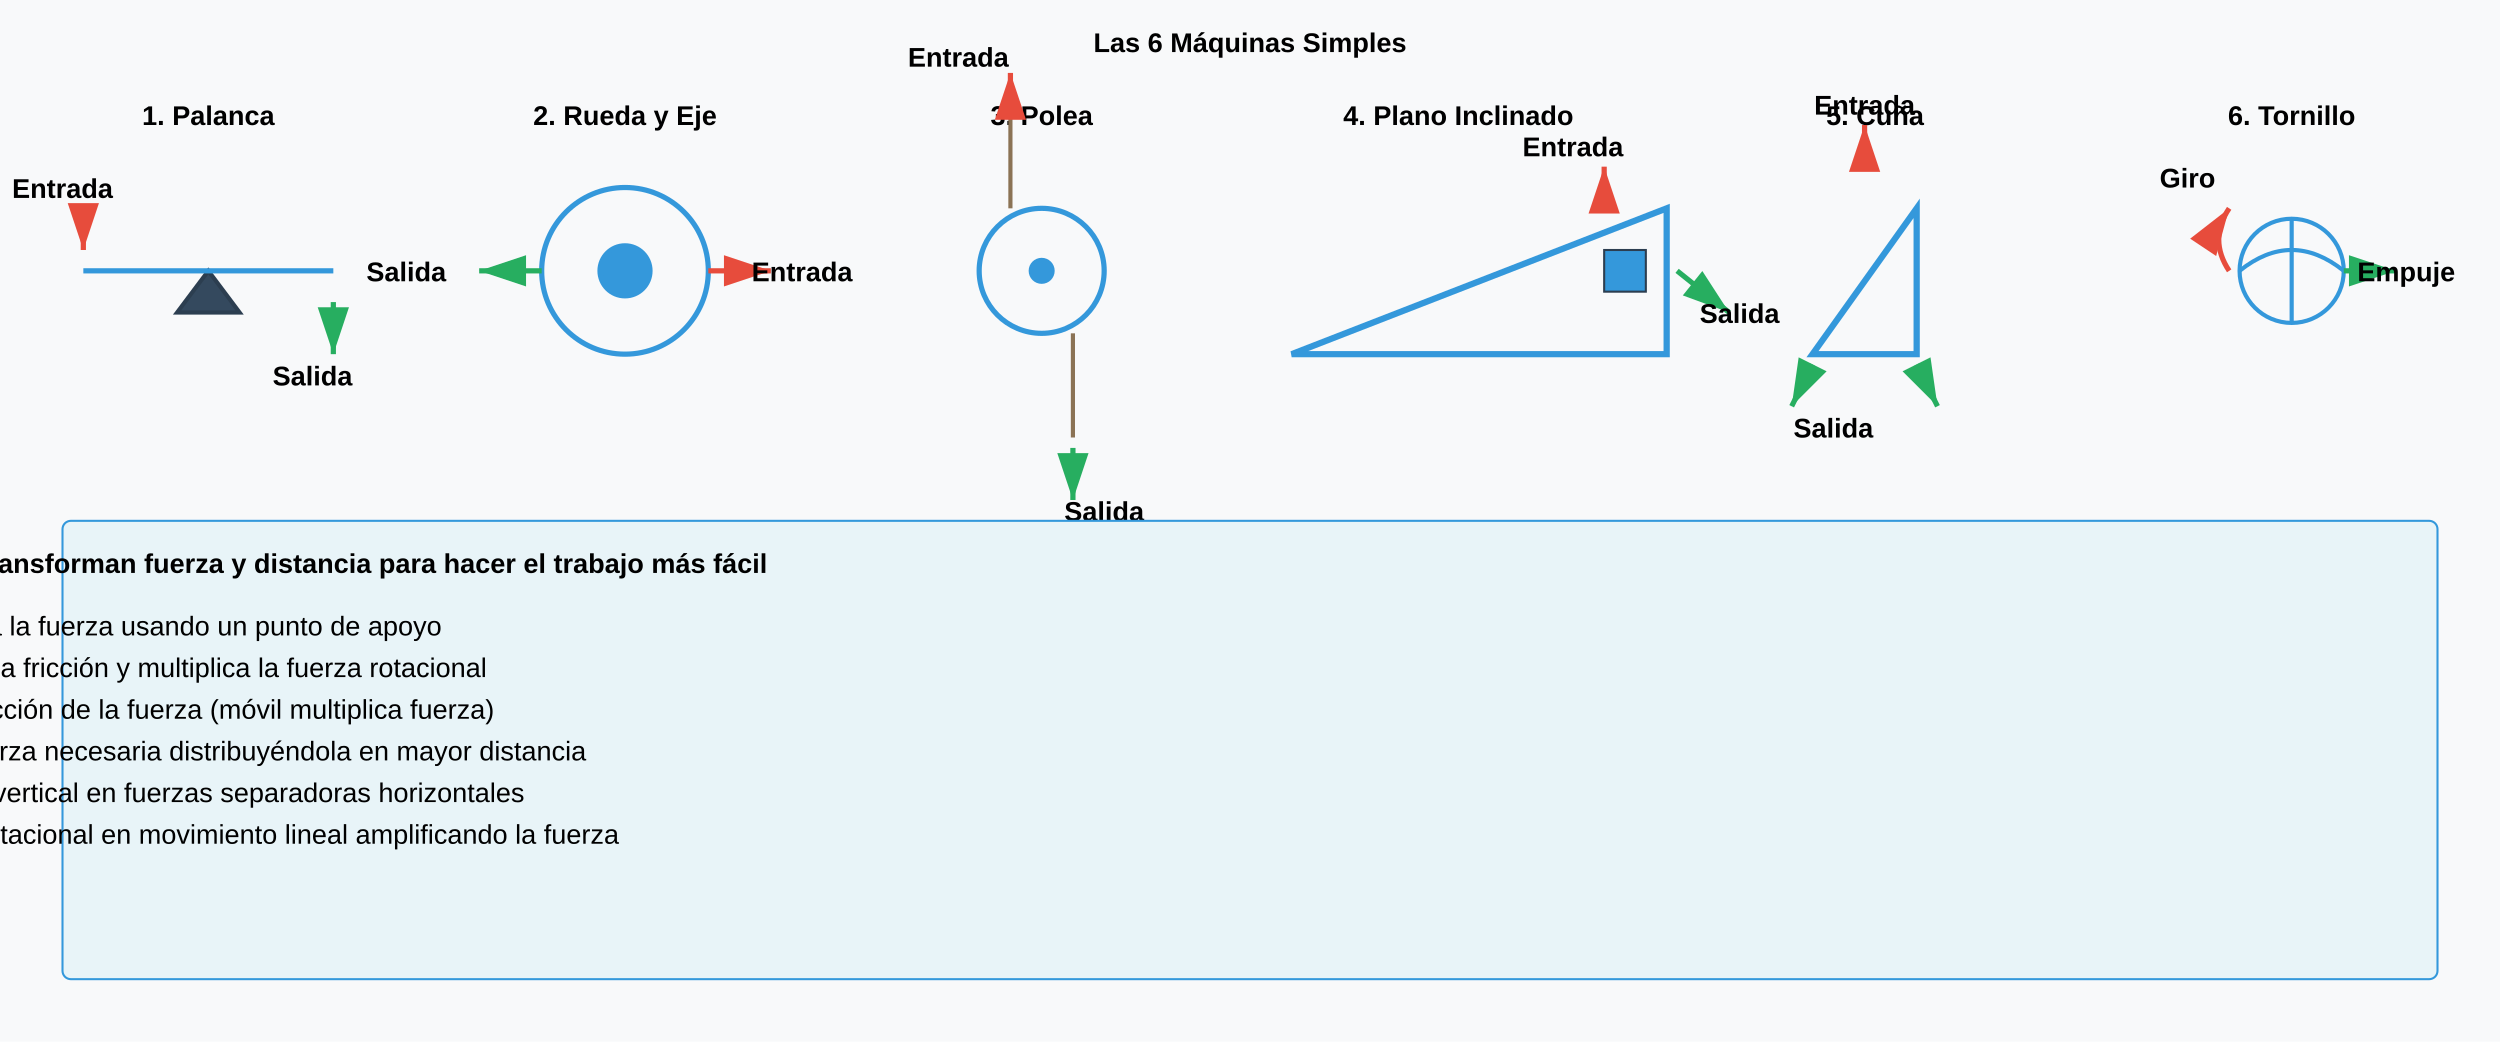
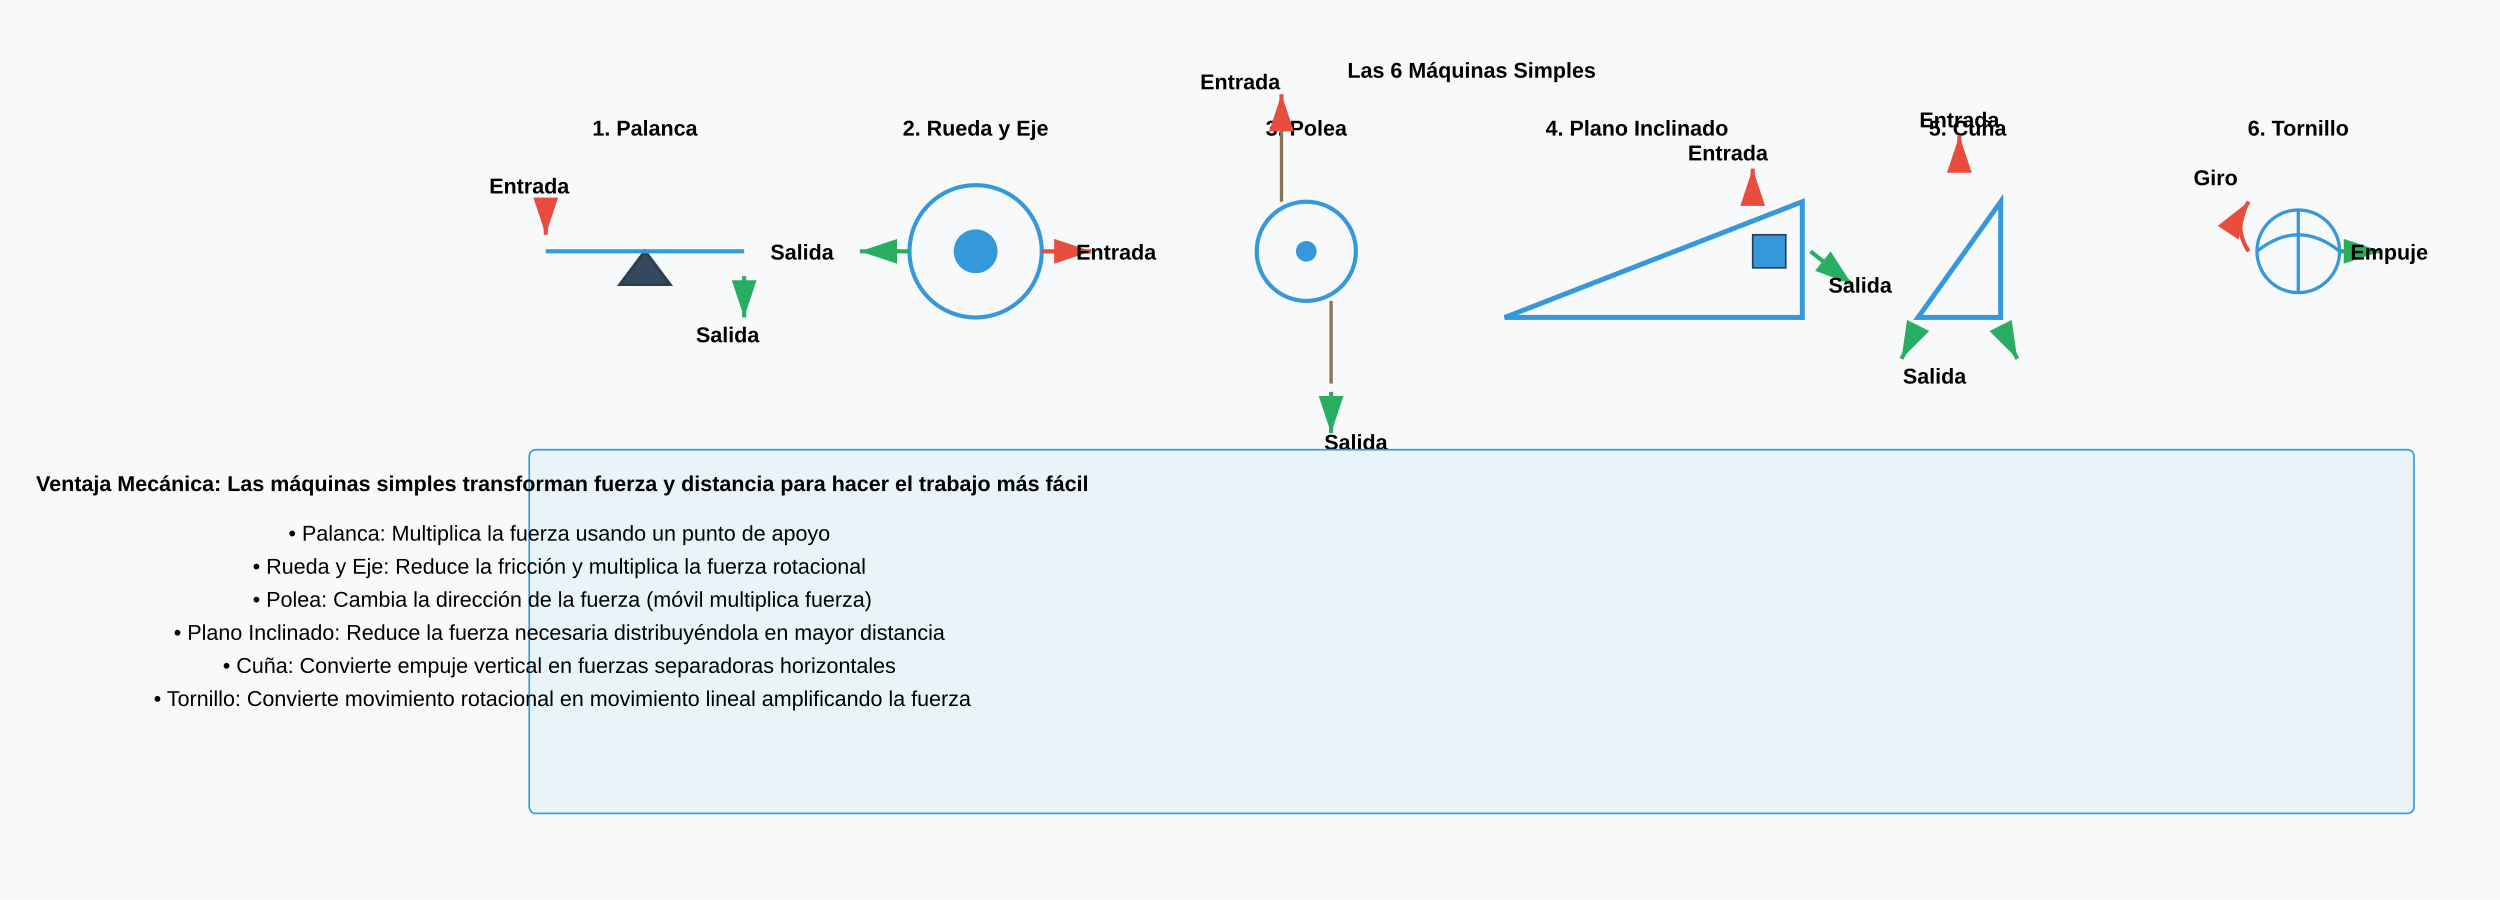
- <svg xmlns="http://www.w3.org/2000/svg" viewBox="0 0 1200 500">
+ <svg xmlns="http://www.w3.org/2000/svg" viewBox="-290.1 -22 1512.1 544">
  <defs>
    <style>
      .machine-title { font-family: Arial, sans-serif; font-size: 13px; font-weight: bold; text-anchor: middle; }
      .force-arrow { stroke: #e74c3c; stroke-width: 2.5; fill: none; marker-end: url(#arrowred); }
      .result-arrow { stroke: #27ae60; stroke-width: 2.5; fill: none; marker-end: url(#arrowgreen); }
      .member { stroke: #3498db; stroke-width: 2.5; }
      .fulcrum { stroke: #2c3e50; stroke-width: 2; }
    </style>
    <marker id="arrowred" markerWidth="10" markerHeight="10" refX="9" refY="3" orient="auto" markerUnits="strokeWidth">
      <path d="M0,0 L0,6 L9,3 z" fill="#e74c3c" />
    </marker>
    <marker id="arrowgreen" markerWidth="10" markerHeight="10" refX="9" refY="3" orient="auto" markerUnits="strokeWidth">
      <path d="M0,0 L0,6 L9,3 z" fill="#27ae60" />
    </marker>
  </defs>
-   <rect width="1200" height="500" fill="#f8f9fa" />
+   <rect x="-290" y="-22" width="1512" height="544" fill="#f8f9fa" />
  <text x="600" y="25" class="machine-title" font-size="16">Las 6 Máquinas Simples</text>
  <g>
    <text x="100" y="60" class="machine-title">1. Palanca</text>
    <polygon points="100,130 85,150 115,150" class="fulcrum" fill="#34495e" />
    <line x1="40" y1="130" x2="160" y2="130" class="member" stroke-width="4" />
    <path d="M40,100 L40,120" class="force-arrow" />
    <path d="M160,145 L160,170" class="result-arrow" />
    <text x="30" y="95" class="machine-title" font-size="11">Entrada</text>
    <text x="150" y="185" class="machine-title" font-size="11">Salida</text>
  </g>
  <g>
    <circle cx="300" cy="130" r="40" class="member" stroke-width="3" fill="none" />
    <circle cx="300" cy="130" r="12" class="member" stroke-width="2" fill="#3498db" />
    <text x="300" y="60" class="machine-title">2. Rueda y Eje</text>
    <path d="M340,130 L370,130" class="force-arrow" />
    <path d="M260,130 L230,130" class="result-arrow" />
    <text x="385" y="135" class="machine-title" font-size="11">Entrada</text>
    <text x="195" y="135" class="machine-title" font-size="11">Salida</text>
  </g>
  <g>
    <circle cx="500" cy="130" r="30" class="member" stroke-width="3" fill="none" />
    <circle cx="500" cy="130" r="5" class="member" stroke-width="1" fill="#3498db" />
    <text x="500" y="60" class="machine-title">3. Polea</text>
    <line x1="485" y1="100" x2="485" y2="50" stroke="#8b7355" stroke-width="2" />
    <line x1="515" y1="160" x2="515" y2="210" stroke="#8b7355" stroke-width="2" />
    <path d="M485,45 L485,35" class="force-arrow" />
    <path d="M515,215 L515,240" class="result-arrow" />
    <text x="460" y="32" class="machine-title" font-size="11">Entrada</text>
    <text x="530" y="250" class="machine-title" font-size="11">Salida</text>
  </g>
  <g>
    <text x="700" y="60" class="machine-title">4. Plano Inclinado</text>
    <polygon points="620,170 800,100 800,170" fill="none" stroke="#3498db" stroke-width="3" />
    <rect x="770" y="120" width="20" height="20" fill="#3498db" stroke="#2c3e50" stroke-width="1" />
    <path d="M770,100 L770,80" class="force-arrow" />
    <path d="M805,130 L830,150" class="result-arrow" />
    <text x="755" y="75" class="machine-title" font-size="11">Entrada</text>
    <text x="835" y="155" class="machine-title" font-size="11">Salida</text>
  </g>
  <g>
    <text x="900" y="60" class="machine-title">5. Cuña</text>
    <polygon points="870,170 920,100 920,170" fill="none" stroke="#3498db" stroke-width="3" />
    <path d="M895,80 L895,60" class="force-arrow" />
    <path d="M870,175 L860,195" class="result-arrow" />
    <path d="M920,175 L930,195" class="result-arrow" />
    <text x="895" y="55" class="machine-title" font-size="11">Entrada</text>
    <text x="880" y="210" class="machine-title" font-size="11">Salida</text>
  </g>
  <g>
    <text x="1100" y="60" class="machine-title">6. Tornillo</text>
    <circle cx="1100" cy="130" r="25" fill="none" stroke="#3498db" stroke-width="2" />
    <path d="M1075,130 Q1100,110 1125,130" stroke="#3498db" stroke-width="2" fill="none" />
    <line x1="1100" y1="105" x2="1100" y2="155" stroke="#3498db" stroke-width="2" />
    <path d="M1070,130 Q1060,115 1070,100" fill="none" stroke="#e74c3c" stroke-width="2.5" marker-end="url(#arrowred)" />
    <path d="M1125,130 L1150,130" class="result-arrow" />
    <text x="1050" y="90" class="machine-title" font-size="11">Giro</text>
    <text x="1155" y="135" class="machine-title" font-size="11">Empuje</text>
  </g>
  <rect x="30" y="250" width="1140" height="220" fill="#e8f4f8" stroke="#3498db" stroke-width="1" rx="4" />
  <text x="50" y="275" class="machine-title" font-size="13">Ventaja Mecánica: Las máquinas simples transforman fuerza y distancia para hacer el trabajo más fácil</text>
  <text x="50" y="305" class="machine-title" font-size="12" text-anchor="start">
    <tspan x="50" dy="0" font-weight="normal">• Palanca: Multiplica la fuerza usando un punto de apoyo</tspan>
    <tspan x="50" dy="20" font-weight="normal">• Rueda y Eje: Reduce la fricción y multiplica la fuerza rotacional</tspan>
    <tspan x="50" dy="20" font-weight="normal">• Polea: Cambia la dirección de la fuerza (móvil multiplica fuerza)</tspan>
  </text>
  <text x="50" y="365" class="machine-title" font-size="12" text-anchor="start">
    <tspan x="50" dy="0" font-weight="normal">• Plano Inclinado: Reduce la fuerza necesaria distribuyéndola en mayor distancia</tspan>
    <tspan x="50" dy="20" font-weight="normal">• Cuña: Convierte empuje vertical en fuerzas separadoras horizontales</tspan>
    <tspan x="50" dy="20" font-weight="normal">• Tornillo: Convierte movimiento rotacional en movimiento lineal amplificando la fuerza</tspan>
  </text>
</svg>
